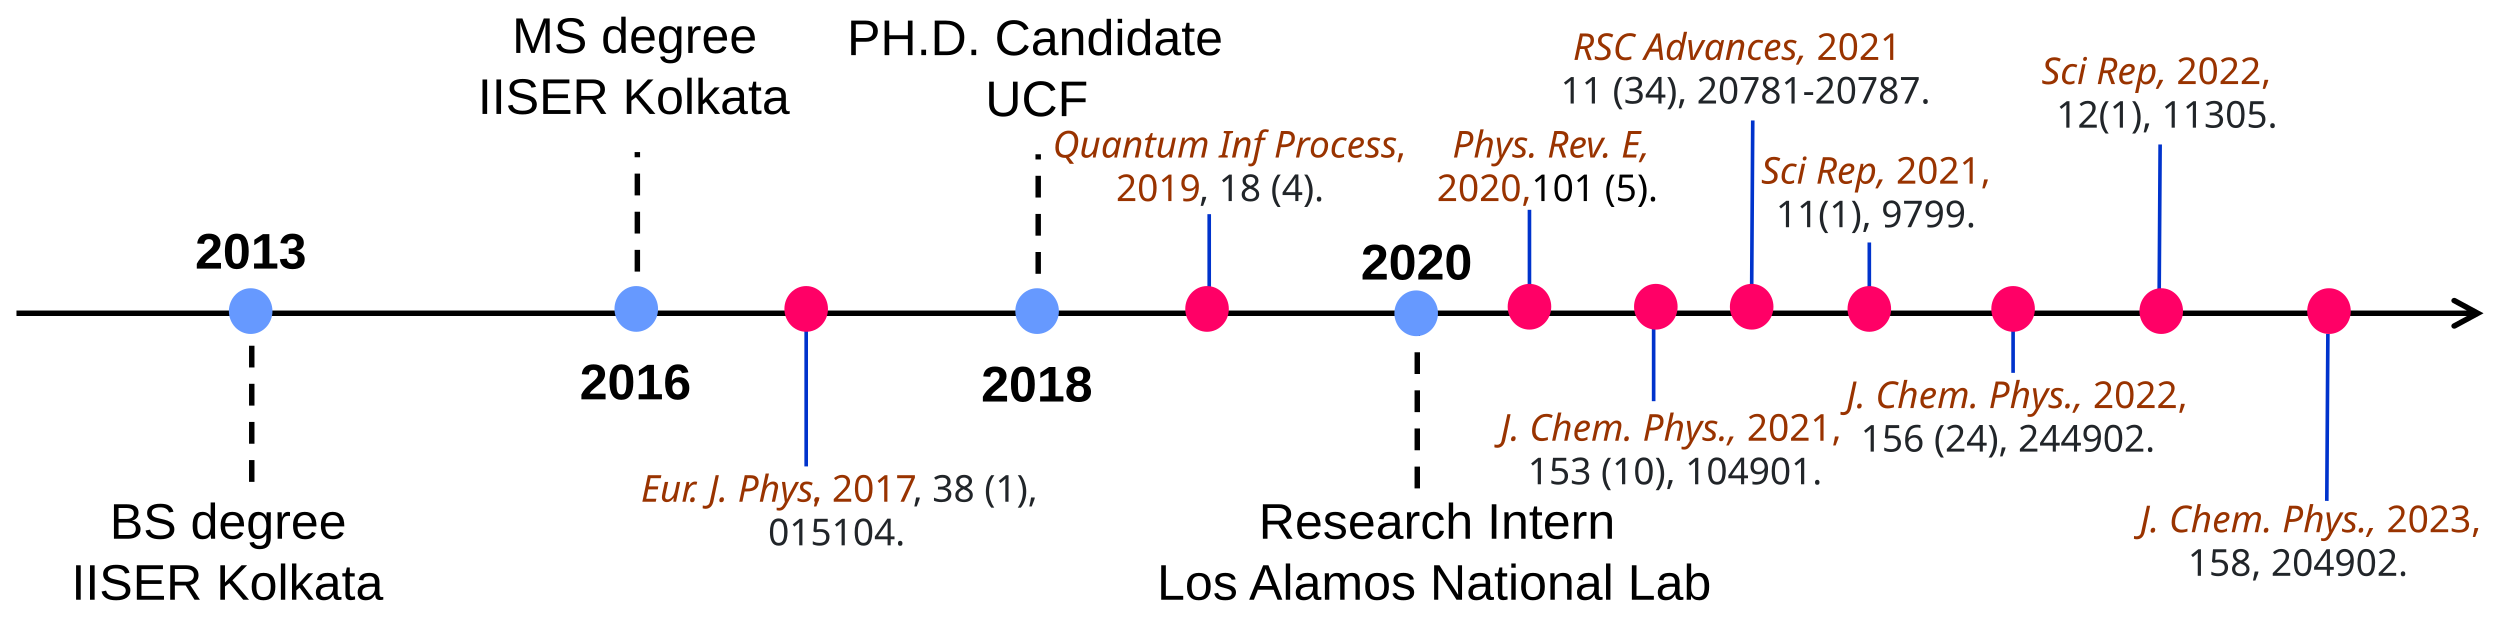
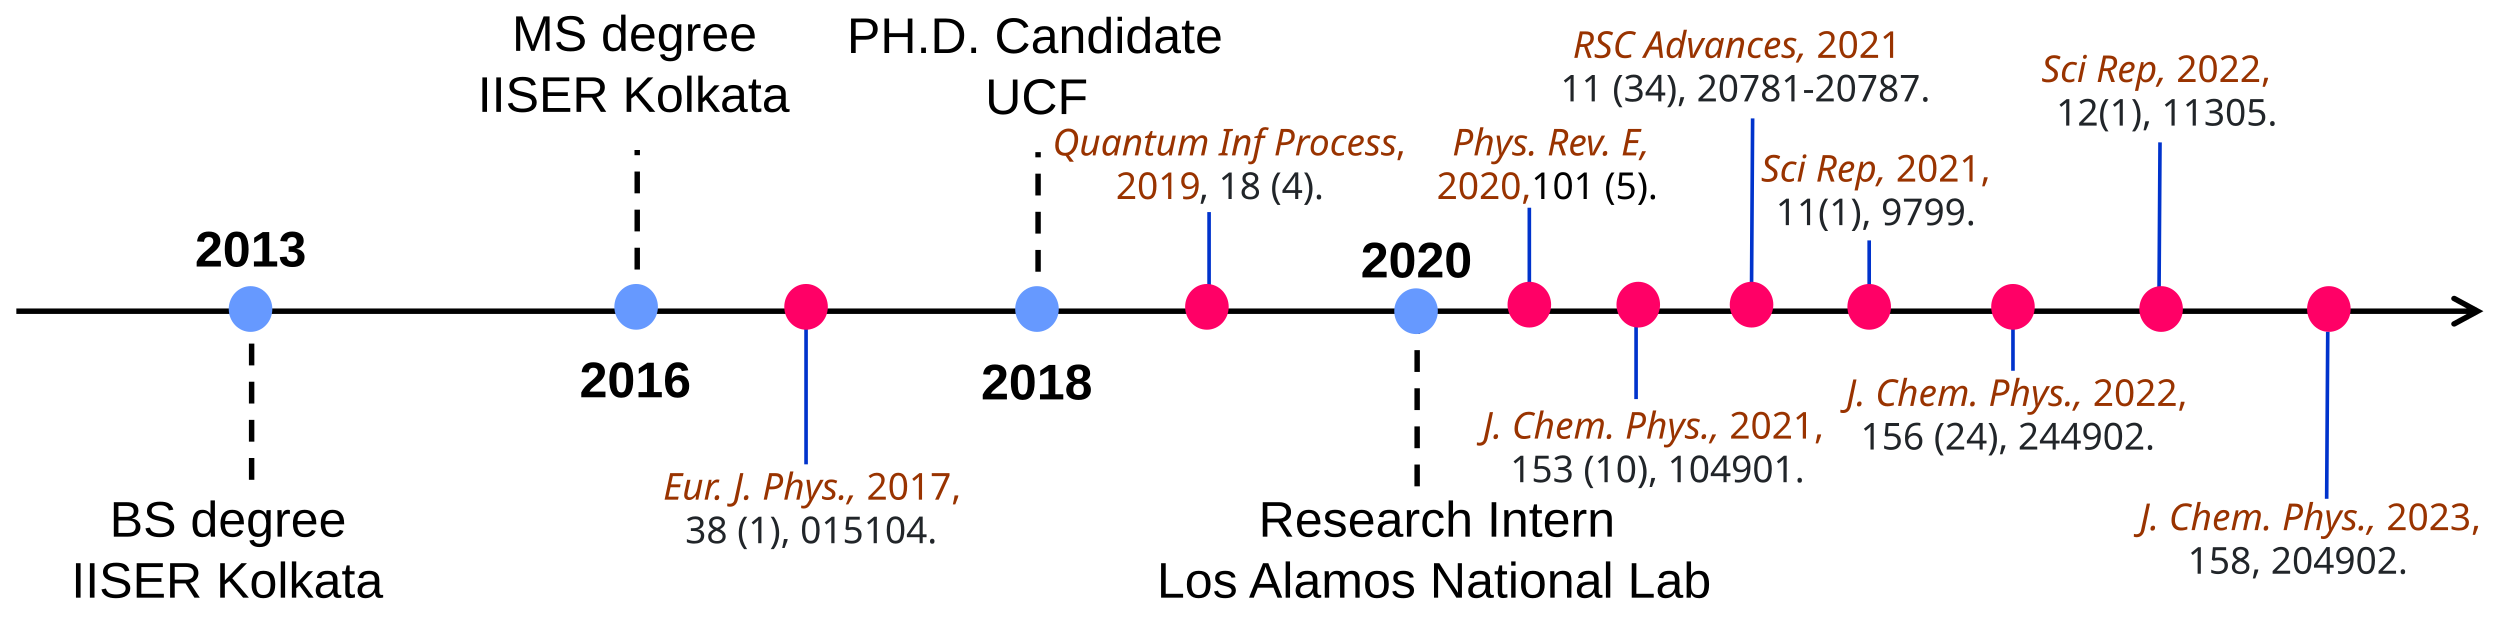
<svg xmlns="http://www.w3.org/2000/svg" width="303.625mm" height="74.915mm" viewBox="0 0 303.625 74.915" version="1.1" id="svg8">
  <defs id="defs2">
    <clipPath id="clip0">
      <rect id="rect4518" height="301" width="1067" y="344" x="63" />
    </clipPath>
  </defs>
  <g id="layer1" transform="translate(-46.30271,-223.2568)">
-     <g id="g1200">
+     <g id="g1200" transform="translate(-0.01559667,-0.2528416)">
      <path id="path4531" stroke-miterlimit="8" d="m 193.162,249.266 -3e-5,9.749" style="fill:none;fill-rule:evenodd;stroke:#0033cc;stroke-width:0.441;stroke-miterlimit:8" />
      <path id="path4533" stroke-miterlimit="8" d="m 144.214,262.495 -3e-5,17.408" style="fill:none;fill-rule:evenodd;stroke:#0033cc;stroke-width:0.441;stroke-miterlimit:8" />
      <path style="stroke-width:0.265" id="path4535" d="M 48.303,260.974 H 347.219 v 0.661 H 48.303 Z m 296.25,-1.498 3.375,1.829 -3.375,1.829 c -0.171,0.092 -0.387,0.039 -0.487,-0.119 -0.1,-0.158 -0.043,-0.36 0.128,-0.452 l 2.848,-1.544 v 0.572 l -2.848,-1.543 c -0.171,-0.092 -0.228,-0.295 -0.128,-0.452 0.1,-0.158 0.316,-0.211 0.487,-0.119 z" />
      <path id="path4537" stroke-miterlimit="10" d="m 76.878,281.779 3.5e-5,-19.151" style="fill:none;fill-rule:evenodd;stroke:#000000;stroke-width:0.661;stroke-linejoin:round;stroke-miterlimit:10;stroke-dasharray:2.646, 1.984" />
      <path id="path4539" d="m 74.1,261.04 c 0,-1.534 1.185,-2.778 2.646,-2.778 1.461,0 2.646,1.244 2.646,2.778 0,1.534 -1.185,2.778 -2.646,2.778 -1.461,0 -2.646,-1.244 -2.646,-2.778 z" style="fill:#6699ff;fill-rule:evenodd;stroke-width:0.265" />
      <text y="288.689" x="59.639" id="text4541" font-size="23" font-weight="400" style="font-weight:400;font-size:6.085px;font-family:Arial, Arial_MSFontService, sans-serif;stroke-width:0.265">BS degree</text>
      <text y="296.098" x="54.98" id="text4543" font-size="23" font-weight="400" style="font-weight:400;font-size:6.085px;font-family:Arial, Arial_MSFontService, sans-serif;stroke-width:0.265">IISER Kolkata</text>
      <text y="255.881" x="70" id="text4545" font-size="23" font-weight="700" style="font-weight:700;font-size:6.085px;font-family:Arial, Arial_MSFontService, sans-serif;stroke-width:0.265">2013</text>
      <path id="path4547" stroke-miterlimit="10" d="m 123.709,260.876 3e-5,-19.151" style="fill:none;fill-rule:evenodd;stroke:#000000;stroke-width:0.661;stroke-linejoin:round;stroke-miterlimit:10;stroke-dasharray:2.646, 1.984" />
      <path id="path4549" d="m 120.931,260.776 c 0,-1.534 1.185,-2.778 2.646,-2.778 1.461,0 2.646,1.244 2.646,2.778 0,1.534 -1.185,2.778 -2.646,2.778 -1.461,0 -2.646,-1.244 -2.646,-2.778 z" style="fill:#6699ff;fill-rule:evenodd;stroke-width:0.265" />
      <text y="229.687" x="108.5" id="text4551" font-size="23" font-weight="400" style="font-weight:400;font-size:6.085px;font-family:Arial, Arial_MSFontService, sans-serif;stroke-width:0.265">MS degree</text>
      <text y="237.095" x="104.338" id="text4553" font-size="23" font-weight="400" style="font-weight:400;font-size:6.085px;font-family:Arial, Arial_MSFontService, sans-serif;stroke-width:0.265">IISER Kolkata</text>
      <text y="271.756" x="116.712" id="text4555" font-size="23" font-weight="700" style="font-weight:700;font-size:6.085px;font-family:Arial, Arial_MSFontService, sans-serif;stroke-width:0.265">2016</text>
      <path id="path4557" stroke-miterlimit="10" d="m 172.392,261.141 3e-5,-19.151" style="fill:none;fill-rule:evenodd;stroke:#000000;stroke-width:0.661;stroke-linejoin:round;stroke-miterlimit:10;stroke-dasharray:2.646, 1.984" />
      <path id="path4559" d="m 169.614,261.04 c 0,-1.534 1.185,-2.778 2.646,-2.778 1.461,0 2.646,1.244 2.646,2.778 0,1.534 -1.185,2.778 -2.646,2.778 -1.461,0 -2.646,-1.244 -2.646,-2.778 z" style="fill:#6699ff;fill-rule:evenodd;stroke-width:0.265" />
      <text y="229.952" x="149.181" id="text4561" font-size="23" font-weight="400" style="font-weight:400;font-size:6.085px;font-family:Arial, Arial_MSFontService, sans-serif;stroke-width:0.265">PH.D. Candidate</text>
      <text y="237.36" x="165.967" id="text4563" font-size="23" font-weight="400" style="font-weight:400;font-size:6.085px;font-family:Arial, Arial_MSFontService, sans-serif;stroke-width:0.265">UCF</text>
      <text y="272.02" x="165.47" id="text4565" font-size="23" font-weight="700" style="font-weight:700;font-size:6.085px;font-family:Arial, Arial_MSFontService, sans-serif;stroke-width:0.265">2018</text>
      <path id="path4567" stroke-miterlimit="10" d="m 218.43,282.572 3e-5,-19.151" style="fill:none;fill-rule:evenodd;stroke:#000000;stroke-width:0.661;stroke-linejoin:round;stroke-miterlimit:10;stroke-dasharray:2.646, 1.984" />
      <path id="path4569" d="m 215.652,261.305 c 0,-1.534 1.185,-2.778 2.646,-2.778 1.461,0 2.646,1.244 2.646,2.778 0,1.534 -1.185,2.778 -2.646,2.778 -1.461,0 -2.646,-1.244 -2.646,-2.778 z" style="fill:#6699ff;fill-rule:evenodd;stroke-width:0.265" />
      <text y="288.689" x="199.179" id="text4571" font-size="23" font-weight="400" style="font-weight:400;font-size:6.085px;font-family:Arial, Arial_MSFontService, sans-serif;stroke-width:0.265">Research Intern</text>
      <text y="296.098" x="186.832" id="text4573" font-size="23" font-weight="400" style="font-weight:400;font-size:6.085px;font-family:Arial, Arial_MSFontService, sans-serif;stroke-width:0.265">Los Alamos National Lab</text>
      <text y="257.204" x="211.581" id="text4575" font-size="23" font-weight="700" style="font-weight:700;font-size:6.085px;font-family:Arial, Arial_MSFontService, sans-serif;stroke-width:0.265">2020</text>
      <path id="path4577" d="m 141.568,260.776 c 0,-1.534 1.185,-2.778 2.646,-2.778 1.461,0 2.646,1.244 2.646,2.778 0,1.534 -1.185,2.778 -2.646,2.778 -1.461,0 -2.646,-1.244 -2.646,-2.778 z" style="fill:#ff0066;fill-rule:evenodd;stroke-width:0.265" />
-       <text y="284.191" x="124.127" id="text4579" font-size="17" font-weight="400" font-style="italic" style="font-style:italic;font-weight:400;font-size:4.498px;font-family:Calibri, Calibri_MSFontService, sans-serif;fill:#993300;stroke-width:0.265">Eur</text>
-       <text y="284.191" x="130.025" id="text4581" font-size="17" font-weight="400" font-style="italic" style="font-style:italic;font-weight:400;font-size:4.498px;font-family:Calibri, Calibri_MSFontService, sans-serif;fill:#993300;stroke-width:0.265">. J. Phys.</text>
-       <text y="284.191" x="144.963" id="text4583" font-size="17" font-weight="400" style="font-weight:400;font-size:4.498px;font-family:Calibri, Calibri_MSFontService, sans-serif;fill:#993300;stroke-width:0.265">, 2017</text>
-       <text id="text4585" font-size="17" font-weight="400" style="font-weight:400;font-size:4.498px;font-family:Calibri, Calibri_MSFontService, sans-serif;fill:#212529;stroke-width:0.265" x="157.156" y="284.191">, 38 (1),</text>
-       <text y="289.483" x="139.588" id="text4587" font-size="17" font-weight="400" style="font-weight:400;font-size:4.498px;font-family:Calibri, Calibri_MSFontService, sans-serif;fill:#212529;stroke-width:0.265">015104.</text>
+       <text y="284.191" x="124.127" id="text4579" font-size="17" font-weight="400" font-style="italic" style="font-style:italic;font-weight:400;font-size:4.498px;font-family:Calibri, Calibri_MSFontService, sans-serif;fill:#993300;stroke-width:0.265" />
+       <g id="g909" transform="translate(-3.175)">
+         <text style="font-style:italic;font-weight:400;font-size:4.498px;font-family:Calibri, Calibri_MSFontService, sans-serif;fill:#993300;stroke-width:0.265" font-style="italic" font-weight="400" font-size="17" id="text4581" x="130.025" y="284.191">Eur. J. Phys., <tspan id="tspan904" style="font-style:normal;font-variant:normal;font-weight:normal;font-stretch:normal;font-family:Calibri, Calibri_MSFontService, sans-serif;-inkscape-font-specification:'Calibri, Calibri_MSFontService, sans-serif'">2017,</tspan>
+         </text>
+         <text style="font-weight:400;font-size:4.498px;font-family:Calibri, Calibri_MSFontService, sans-serif;fill:#212529;stroke-width:0.265" font-weight="400" font-size="17" id="text4587" x="132.709" y="289.483">38 (1), 015104.</text>
+       </g>
      <path id="path4589" d="m 190.252,260.776 c 0,-1.534 1.185,-2.778 2.646,-2.778 1.461,0 2.646,1.244 2.646,2.778 0,1.534 -1.185,2.778 -2.646,2.778 -1.461,0 -2.646,-1.244 -2.646,-2.778 z" style="fill:#ff0066;fill-rule:evenodd;stroke-width:0.265" />
      <text y="242.387" x="174.15" id="text4591" font-size="17" font-weight="400" font-style="italic" style="font-style:italic;font-weight:400;font-size:4.498px;font-family:Calibri, Calibri_MSFontService, sans-serif;fill:#993300;stroke-width:0.265">Quantum Inf Process</text>
      <text id="text4593" font-size="17" font-weight="400" style="font-weight:400;font-size:4.498px;font-family:Calibri, Calibri_MSFontService, sans-serif;fill:#993300;stroke-width:0.265" x="215.844" y="242.387">,</text>
      <text y="247.679" x="181.839" id="text4595" font-size="17" font-weight="400" style="font-weight:400;font-size:4.498px;font-family:Calibri, Calibri_MSFontService, sans-serif;fill:#993300;stroke-width:0.265">2019</text>
      <text id="text4597" font-size="17" font-weight="400" style="font-weight:400;font-size:4.498px;font-family:Calibri, Calibri_MSFontService, sans-serif;fill:#212529;stroke-width:0.265" x="191.937" y="247.679">, 18 (4).</text>
      <g transform="translate(1.5875)" id="g1113">
        <text style="font-style:italic;font-weight:400;font-size:4.498px;font-family:Calibri, Calibri_MSFontService, sans-serif;fill:#993300;stroke-width:0.265" font-style="italic" font-weight="400" font-size="17" id="text4599" x="221.11" y="242.387">Phys. Rev. E,</text>
        <g id="g1105">
          <text y="247.679" x="219.209" id="text4603" font-size="17" font-weight="400" style="font-weight:400;font-size:4.498px;font-family:Calibri, Calibri_MSFontService, sans-serif;fill:#993300;stroke-width:0.265">2020,<tspan style="fill:#000000;stroke-width:0.265" id="tspan898">101 (5).</tspan>
          </text>
          <path id="path4607" stroke-miterlimit="8" d="m 230.468,248.737 -3e-5,9.749" style="fill:none;fill-rule:evenodd;stroke:#0033cc;stroke-width:0.441;stroke-miterlimit:8" />
          <path id="path4609" d="m 227.822,260.511 c 0,-1.534 1.185,-2.778 2.646,-2.778 1.461,0 2.646,1.244 2.646,2.778 0,1.534 -1.185,2.778 -2.646,2.778 -1.461,0 -2.646,-1.244 -2.646,-2.778 z" style="fill:#ff0066;fill-rule:evenodd;stroke-width:0.265" />
        </g>
      </g>
-       <g transform="translate(6.879167)" id="g1099">
+       <g transform="translate(4.7625)" id="g1099">
        <path style="fill:none;fill-rule:evenodd;stroke:#0033cc;stroke-width:0.441;stroke-miterlimit:8" d="m 240.258,262.231 -3e-5,9.749" stroke-miterlimit="8" id="path4611" />
        <path style="fill:#ff0066;fill-rule:evenodd;stroke-width:0.265" d="m 237.877,260.511 c 0,-1.534 1.185,-2.778 2.646,-2.778 1.461,0 2.646,1.244 2.646,2.778 0,1.534 -1.185,2.778 -2.646,2.778 -1.461,0 -2.646,-1.244 -2.646,-2.778 z" id="path4613" />
        <text style="font-style:italic;font-weight:400;font-size:4.498px;font-family:Calibri, Calibri_MSFontService, sans-serif;fill:#993300;stroke-width:0.265" font-style="italic" font-weight="400" font-size="17" id="text4615" x="221.616" y="276.783">J. Chem. Phys., <tspan id="tspan901" style="font-style:normal;font-variant:normal;font-weight:normal;font-stretch:normal;font-family:Calibri, Calibri_MSFontService, sans-serif;-inkscape-font-specification:'Calibri, Calibri_MSFontService, sans-serif';stroke-width:0.265">2021,</tspan>
        </text>
        <text style="font-weight:400;font-size:4.498px;font-family:Calibri, Calibri_MSFontService, sans-serif;fill:#212529;stroke-width:0.265" font-weight="400" font-size="17" id="text4621" x="224.978" y="282.075">153 (10), 104901.</text>
      </g>
      <g transform="translate(6.879167)" id="g1092">
        <path style="fill:none;fill-rule:evenodd;stroke:#0033cc;stroke-width:0.441;stroke-miterlimit:8" d="m 252.295,237.889 -0.131,20.273" stroke-miterlimit="8" id="path4525" />
        <g transform="matrix(0.2645833,0,0,0.2645833,28.81384,132.3755)" id="g905">
          <text id="text4623" transform="translate(762.093,371)" font-size="17" font-weight="400" font-style="italic" style="font-style:italic;font-weight:400;font-size:17px;font-family:Calibri, Calibri_MSFontService, sans-serif;fill:#993300">RSC Advances, <tspan style="font-style:normal;font-variant:normal;font-weight:normal;font-stretch:normal;font-family:Calibri, Calibri_MSFontService, sans-serif;-inkscape-font-specification:'Calibri, Calibri_MSFontService, sans-serif'" id="tspan900">2021</tspan>
          </text>
          <text id="text4629" font-size="17" font-weight="400" style="font-weight:400;font-size:17px;font-family:Calibri, Calibri_MSFontService, sans-serif;fill:#212529" transform="translate(756.468,391)">11 (34), 20781-20787.</text>
        </g>
        <path style="fill:#ff0066;fill-rule:evenodd;stroke-width:0.265" d="m 249.518,260.511 c 0,-1.534 1.185,-2.778 2.646,-2.778 1.461,0 2.646,1.244 2.646,2.778 0,1.534 -1.185,2.778 -2.646,2.778 -1.461,0 -2.646,-1.244 -2.646,-2.778 z" id="path4635" />
      </g>
      <g transform="translate(3.704167)" id="g1084">
        <path style="fill:none;fill-rule:evenodd;stroke:#0033cc;stroke-width:0.441;stroke-miterlimit:8" d="m 269.627,252.706 -3e-5,9.749" stroke-miterlimit="8" id="path4529" />
        <g transform="matrix(0.2645833,0,0,0.2645833,33.61834,130.7329)" id="g963">
          <text id="text4637" transform="translate(842.335,434)" font-size="17" font-weight="400" font-style="italic" style="font-style:italic;font-weight:400;font-size:17px;font-family:Calibri, Calibri_MSFontService, sans-serif;fill:#993300">Sci Rep, <tspan id="tspan893" style="font-style:normal;font-variant:normal;font-weight:normal;font-stretch:normal;font-family:Calibri, Calibri_MSFontService, sans-serif;-inkscape-font-specification:'Calibri, Calibri_MSFontService, sans-serif'">2021,</tspan>
          </text>
          <text id="text4643" font-size="17" font-weight="400" style="font-weight:400;font-size:17px;font-family:Calibri, Calibri_MSFontService, sans-serif;fill:#212529" x="849.127" y="454">11(1), 9799.</text>
        </g>
        <path style="fill:#ff0066;fill-rule:evenodd;stroke-width:0.265" d="m 266.981,260.776 c 0,-1.534 1.185,-2.778 2.646,-2.778 1.461,0 2.646,1.244 2.646,2.778 0,1.534 -1.185,2.778 -2.646,2.778 -1.461,0 -2.646,-1.244 -2.646,-2.778 z" id="path4645" />
      </g>
      <g transform="translate(7.408334)" id="g1076">
        <path style="fill:none;fill-rule:evenodd;stroke:#0033cc;stroke-width:0.441;stroke-miterlimit:8" d="m 283.385,258.791 -3e-5,9.749" stroke-miterlimit="8" id="path4527" />
        <text style="font-style:italic;font-weight:400;font-size:4.498px;font-family:Calibri, Calibri_MSFontService, sans-serif;fill:#993300;stroke-width:0.265" font-style="italic" font-weight="400" font-size="17" id="text4647" x="263.116" y="272.814">J. Chem. Phys., <tspan id="tspan897" style="font-style:normal;font-variant:normal;font-weight:normal;font-stretch:normal;font-family:Calibri, Calibri_MSFontService, sans-serif;-inkscape-font-specification:'Calibri, Calibri_MSFontService, sans-serif';stroke-width:0.265">2022,</tspan>
        </text>
        <text style="font-weight:400;font-size:4.498px;font-family:Calibri, Calibri_MSFontService, sans-serif;fill:#212529;stroke-width:0.265" font-weight="400" font-size="17" id="text4653" x="264.88" y="278.106">156 (24), 244902.</text>
        <path style="fill:#ff0066;fill-rule:evenodd;stroke-width:0.265" d="m 280.739,260.776 c 0,-1.534 1.185,-2.778 2.646,-2.778 1.461,0 2.646,1.244 2.646,2.778 0,1.534 -1.185,2.778 -2.646,2.778 -1.461,0 -2.646,-1.244 -2.646,-2.778 z" id="path4655" />
      </g>
      <g transform="translate(20.10834)" id="g1061">
        <path style="fill:#ff0066;fill-rule:evenodd;stroke-width:0.265" d="m 306.404,261.04 c 0,-1.534 1.185,-2.778 2.646,-2.778 1.46,0 2.646,1.244 2.646,2.778 0,1.534 -1.185,2.778 -2.646,2.778 -1.46,0 -2.646,-1.244 -2.646,-2.778 z" id="path4667" />
        <path style="fill:none;fill-rule:evenodd;stroke:#0033cc;stroke-width:0.441;stroke-miterlimit:8" d="m 308.915,263.818 -0.131,20.273" stroke-miterlimit="8" id="path4669" />
        <text style="font-style:italic;font-weight:400;font-size:4.498px;font-family:Calibri, Calibri_MSFontService, sans-serif;fill:#993300;stroke-width:0.265" font-style="italic" font-weight="400" font-size="17" id="text4671" x="286.064" y="287.895">J. Chem. Phys., <tspan id="tspan899" style="font-style:normal;font-variant:normal;font-weight:normal;font-stretch:normal;font-family:Calibri, Calibri_MSFontService, sans-serif;-inkscape-font-specification:'Calibri, Calibri_MSFontService, sans-serif';stroke-width:0.265">2023,</tspan>
        </text>
        <text style="font-weight:400;font-size:4.498px;font-family:Calibri, Calibri_MSFontService, sans-serif;fill:#212529;stroke-width:0.265" font-weight="400" font-size="17" id="text4677" x="291.907" y="293.187">158, 204902.</text>
      </g>
      <text y="293.187" x="312.082" id="text4679" font-size="17" font-weight="400" style="font-weight:400;font-size:4.498px;font-family:Calibri, Calibri_MSFontService, sans-serif;fill:#212529;stroke-width:0.265" />
      <text xml:space="preserve" style="font-style:normal;font-variant:normal;font-weight:normal;font-stretch:normal;font-size:7.761px;line-height:0;font-family:sans-serif;-inkscape-font-specification:sans-serif;text-align:center;letter-spacing:0px;word-spacing:0px;text-anchor:middle;fill:#000000;fill-opacity:1;stroke:none;stroke-width:0.265" x="183.886" y="194.984" id="text938">
        <tspan style="stroke-width:0.265" id="tspan936" x="183.886" y="197.195" />
      </text>
      <g transform="translate(14.81667)" id="g1069">
        <path style="fill:none;fill-rule:evenodd;stroke:#0033cc;stroke-width:0.441;stroke-miterlimit:8" d="m 293.834,240.8 -0.131,20.273" stroke-miterlimit="8" id="path4523" />
        <path style="fill:#ff0066;fill-rule:evenodd;stroke-width:0.265" d="m 291.322,261.04 c 0,-1.534 1.185,-2.778 2.646,-2.778 1.461,0 2.646,1.244 2.646,2.778 0,1.534 -1.185,2.778 -2.646,2.778 -1.461,0 -2.646,-1.244 -2.646,-2.778 z" id="path4665" />
        <g transform="matrix(0.2645833,0,0,0.2645833,56.5616,118.6401)" id="g963-3">
          <text id="text4637-6" transform="translate(842.335,434)" font-size="17" font-weight="400" font-style="italic" style="font-style:italic;font-weight:400;font-size:17px;font-family:Calibri, Calibri_MSFontService, sans-serif;fill:#993300">Sci Rep, <tspan id="tspan895" style="font-style:normal;font-variant:normal;font-weight:normal;font-stretch:normal;font-family:Calibri, Calibri_MSFontService, sans-serif;-inkscape-font-specification:'Calibri, Calibri_MSFontService, sans-serif'">2022,</tspan>
          </text>
          <text id="text4643-5" font-size="17" font-weight="400" style="font-weight:400;font-size:17px;font-family:Calibri, Calibri_MSFontService, sans-serif;fill:#212529" x="849.127" y="454">12(1), 11305.</text>
        </g>
      </g>
      <text id="text942" y="234.672" x="289.719" style="font-style:normal;font-variant:normal;font-weight:normal;font-stretch:normal;font-size:7.761px;font-family:sans-serif;-inkscape-font-specification:sans-serif;text-align:center;letter-spacing:0px;word-spacing:0px;text-anchor:middle;fill:#000000;fill-opacity:1;stroke:none;stroke-width:0.265" xml:space="preserve">
        <tspan style="stroke-width:0.265" y="241.733" x="289.719" id="tspan940" />
      </text>
    </g>
  </g>
</svg>
